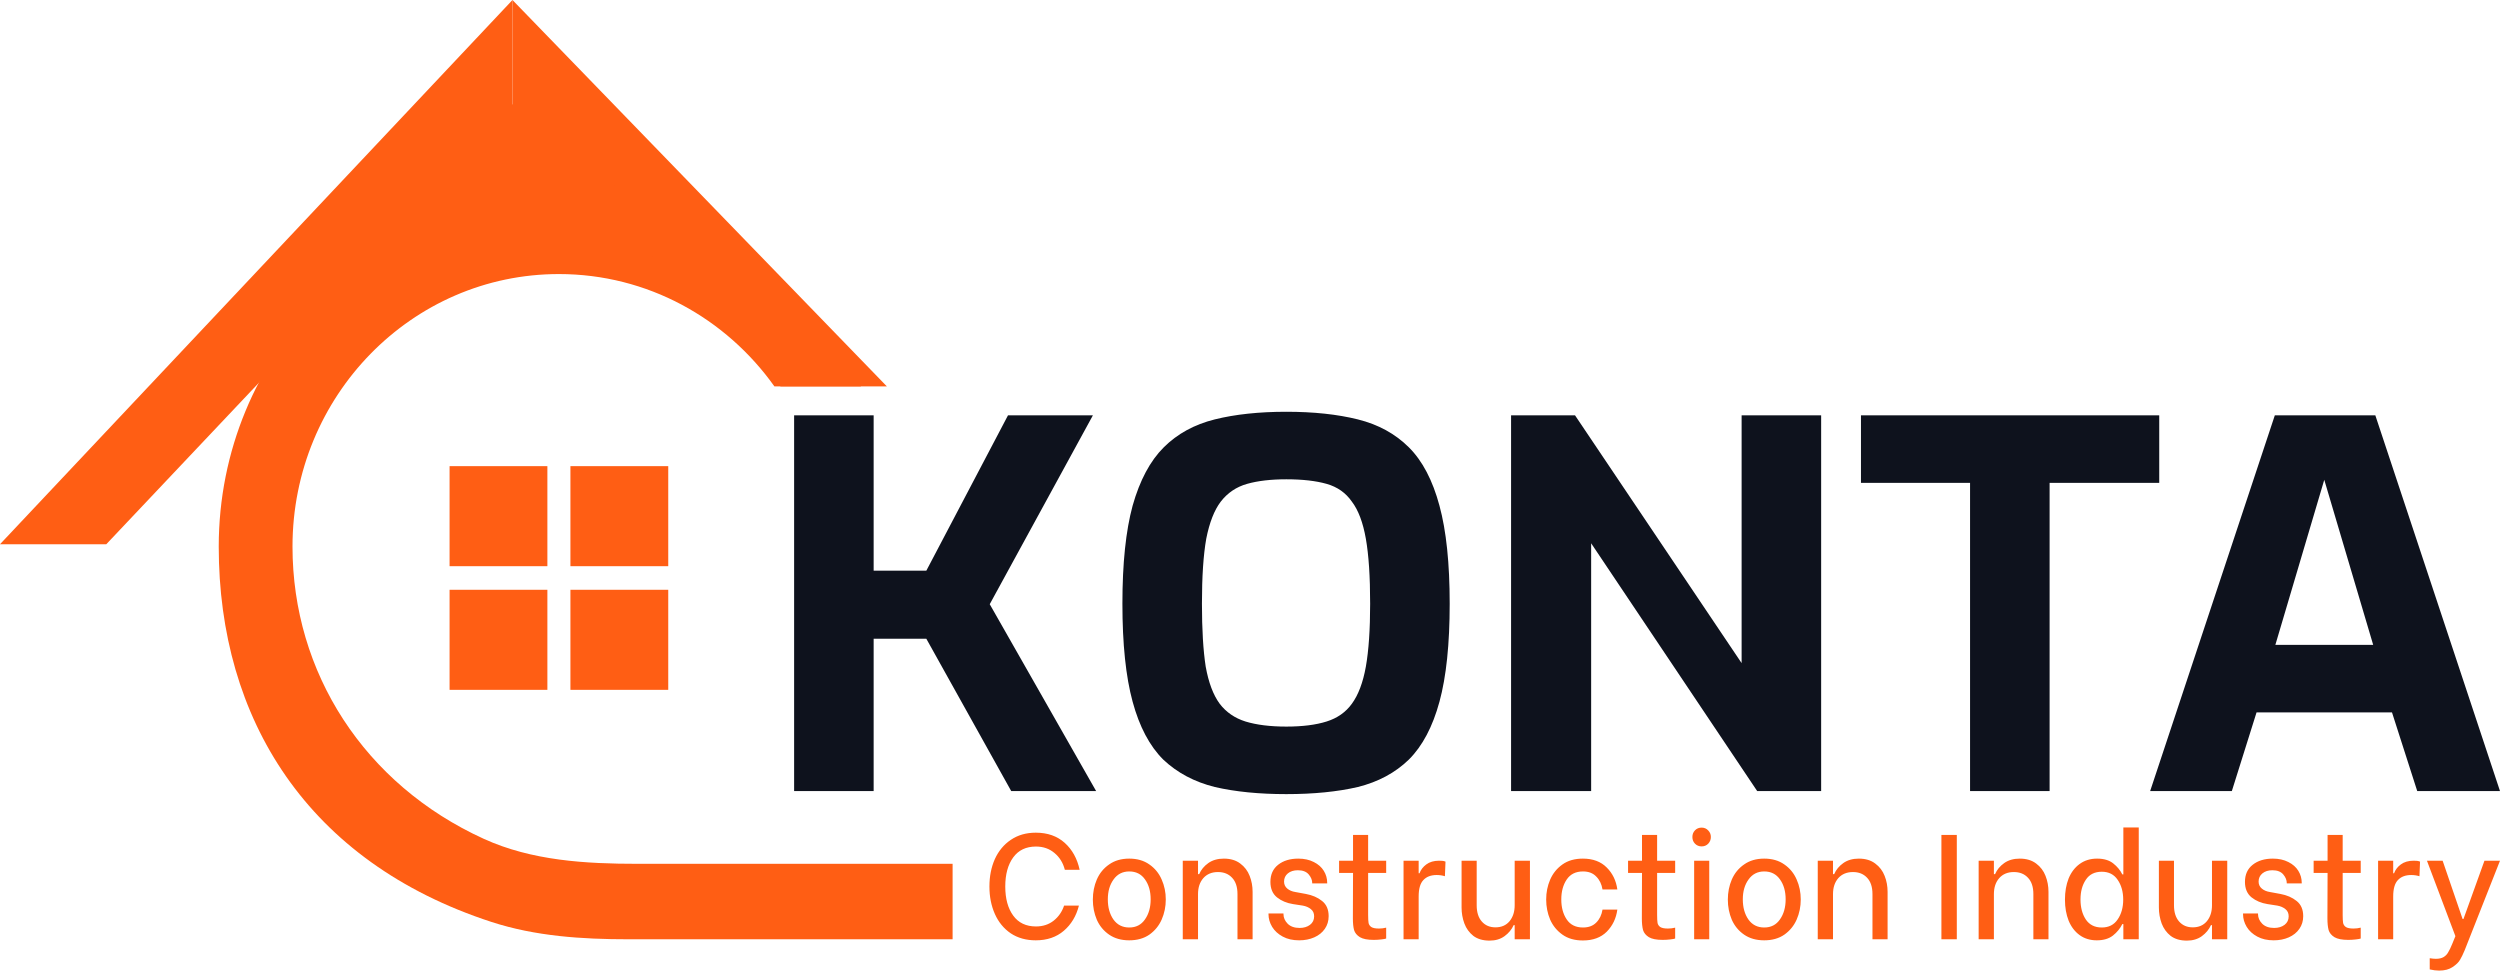
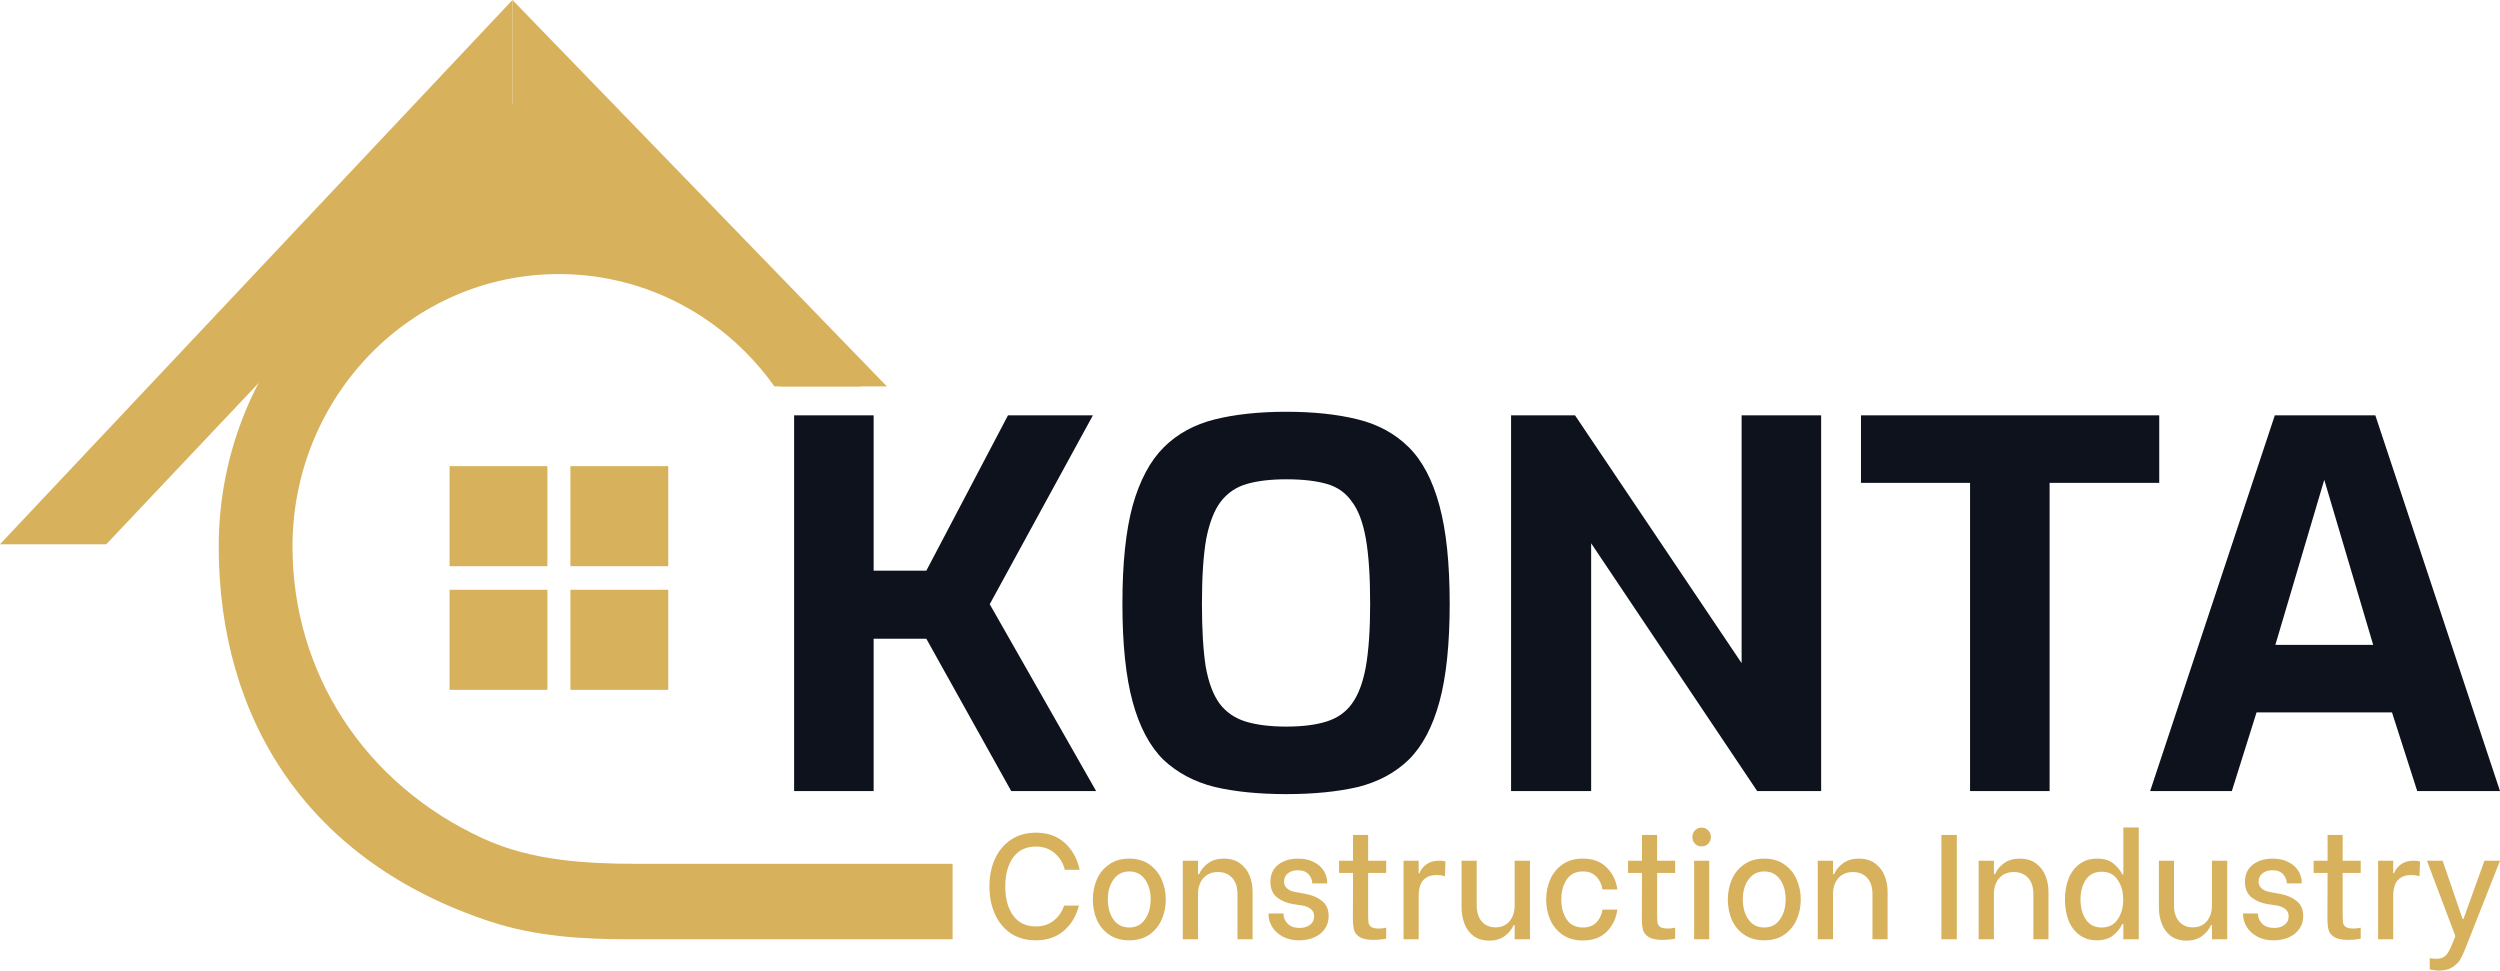
<svg xmlns="http://www.w3.org/2000/svg" width="170" height="66" viewBox="0 0 170 66" fill="none">
-   <path d="M43.39 58.74C39.811 58.74 36.162 58.529 32.896 57.04C24.775 53.337 19.89 45.732 19.89 37.167C19.89 26.931 28.001 18.636 38.006 18.636C44.03 18.636 49.366 21.646 52.659 26.274H58.544C54.691 18.687 46.941 13.505 38.006 13.505C25.231 13.505 14.874 24.099 14.874 37.167C14.874 48.884 20.905 58.612 33.416 62.691C36.414 63.668 39.59 63.871 42.739 63.871H64.777V58.74H43.39Z" fill="#FF5E14" />
-   <path d="M37.222 38.501H30.571V31.698H37.222V38.501Z" fill="#FF5E14" />
-   <path d="M45.441 38.501H38.789V31.698H45.441V38.501Z" fill="#FF5E14" />
-   <path d="M37.222 46.909H30.571V40.105H37.222V46.909Z" fill="#FF5E14" />
-   <path d="M45.441 46.909H38.789V40.105H45.441V46.909Z" fill="#FF5E14" />
-   <path d="M0 37.008L34.848 0V7.783L7.228 37.008H0Z" fill="#FF5E14" />
-   <path d="M60.306 26.274L34.848 0V7.783L53.078 26.274H60.306Z" fill="#FF5E14" />
-   <path d="M30.857 7.097H37.841L41.831 12.673V18.249H25.869V12.673L30.857 7.097Z" fill="#FF5E14" />
+   <path d="M43.39 58.74C39.811 58.74 36.162 58.529 32.896 57.04C24.775 53.337 19.89 45.732 19.89 37.167C19.89 26.931 28.001 18.636 38.006 18.636C44.03 18.636 49.366 21.646 52.659 26.274H58.544C54.691 18.687 46.941 13.505 38.006 13.505C25.231 13.505 14.874 24.099 14.874 37.167C14.874 48.884 20.905 58.612 33.416 62.691C36.414 63.668 39.59 63.871 42.739 63.871H64.777V58.74H43.39Z" fill="#D7B15B" />
+   <path d="M37.222 38.501H30.571V31.698H37.222V38.501Z" fill="#D7B15B" />
+   <path d="M45.441 38.501H38.789V31.698H45.441V38.501Z" fill="#D7B15B" />
+   <path d="M37.222 46.909H30.571V40.105H37.222V46.909Z" fill="#D7B15B" />
+   <path d="M45.441 46.909H38.789V40.105H45.441V46.909Z" fill="#D7B15B" />
+   <path d="M0 37.008L34.848 0V7.783L7.228 37.008H0Z" fill="#D7B15B" />
+   <path d="M60.306 26.274L34.848 0V7.783L53.078 26.274H60.306Z" fill="#D7B15B" />
+   <path d="M30.857 7.097H37.841L41.831 12.673V18.249H25.869V12.673L30.857 7.097Z" fill="#D7B15B" />
  <path d="M54 53.793V28.242H59.408V38.807H62.99L68.544 28.242H74.318L67.302 41.086L74.537 53.793H68.763L62.99 43.434H59.408V53.793H54ZM87.469 54C85.618 54 83.998 53.839 82.609 53.517C81.221 53.171 80.051 52.55 79.101 51.652C78.175 50.731 77.481 49.419 77.018 47.716C76.555 46.012 76.324 43.791 76.324 41.052C76.324 38.312 76.555 36.091 77.018 34.388C77.505 32.661 78.212 31.338 79.138 30.417C80.063 29.496 81.221 28.863 82.609 28.518C83.998 28.173 85.618 28 87.469 28C89.321 28 90.941 28.173 92.33 28.518C93.718 28.863 94.876 29.496 95.801 30.417C96.727 31.338 97.421 32.661 97.884 34.388C98.347 36.091 98.579 38.312 98.579 41.052C98.579 43.791 98.347 46.012 97.884 47.716C97.421 49.419 96.727 50.731 95.801 51.652C94.876 52.55 93.718 53.171 92.33 53.517C90.941 53.839 89.321 54 87.469 54ZM87.469 49.408C88.566 49.408 89.479 49.293 90.21 49.062C90.941 48.832 91.514 48.429 91.928 47.854C92.366 47.255 92.683 46.415 92.878 45.333C93.073 44.228 93.17 42.801 93.17 41.052C93.17 39.21 93.073 37.737 92.878 36.632C92.683 35.527 92.366 34.687 91.928 34.112C91.514 33.513 90.941 33.11 90.21 32.903C89.479 32.696 88.566 32.592 87.469 32.592C86.422 32.592 85.533 32.696 84.802 32.903C84.071 33.11 83.474 33.513 83.011 34.112C82.573 34.687 82.244 35.527 82.025 36.632C81.83 37.737 81.732 39.21 81.732 41.052C81.732 42.801 81.817 44.228 81.988 45.333C82.183 46.415 82.499 47.255 82.938 47.854C83.377 48.429 83.961 48.832 84.692 49.062C85.447 49.293 86.373 49.408 87.469 49.408ZM102.753 53.793V28.242H107.101L118.43 45.092V28.242H123.838V53.793H119.489L108.198 36.943V53.793H102.753ZM133.964 53.793V32.834H126.546V28.242H146.828V32.834H139.373V53.793H133.964ZM146.21 53.793L154.688 28.242H161.522L170 53.793H164.372L162.655 48.441H153.446L151.765 53.793H146.21ZM154.725 43.849H161.376L158.05 32.627L154.725 43.849Z" fill="#0E121D" />
-   <path d="M70.433 63.942C69.775 63.942 69.206 63.783 68.728 63.465C68.255 63.141 67.896 62.702 67.65 62.148C67.404 61.593 67.281 60.971 67.281 60.282C67.281 59.593 67.404 58.971 67.65 58.417C67.903 57.862 68.265 57.426 68.737 57.109C69.216 56.784 69.782 56.622 70.433 56.622C71.232 56.622 71.887 56.852 72.399 57.312C72.911 57.771 73.25 58.383 73.416 59.147H72.409C72.289 58.673 72.053 58.292 71.701 58.001C71.355 57.71 70.936 57.565 70.444 57.565C69.772 57.565 69.256 57.812 68.897 58.305C68.538 58.798 68.358 59.458 68.358 60.282C68.358 61.107 68.538 61.766 68.897 62.259C69.256 62.752 69.772 62.999 70.444 62.999C70.916 62.999 71.318 62.867 71.651 62.604C71.983 62.34 72.219 61.999 72.359 61.58H73.367C73.187 62.289 72.844 62.861 72.339 63.293C71.834 63.726 71.198 63.942 70.433 63.942ZM76.789 63.942C76.25 63.942 75.794 63.813 75.422 63.557C75.049 63.3 74.77 62.962 74.584 62.543C74.404 62.117 74.314 61.661 74.314 61.174C74.314 60.681 74.404 60.225 74.584 59.806C74.77 59.38 75.049 59.038 75.422 58.782C75.794 58.518 76.25 58.386 76.789 58.386C77.327 58.386 77.783 58.518 78.155 58.782C78.528 59.038 78.807 59.38 78.993 59.806C79.18 60.225 79.273 60.678 79.273 61.164C79.273 61.651 79.18 62.107 78.993 62.533C78.807 62.952 78.528 63.293 78.155 63.557C77.783 63.813 77.327 63.942 76.789 63.942ZM76.789 63.07C77.248 63.07 77.603 62.888 77.856 62.523C78.115 62.158 78.245 61.701 78.245 61.154C78.245 60.606 78.115 60.154 77.856 59.795C77.603 59.437 77.248 59.258 76.789 59.258C76.336 59.258 75.981 59.441 75.721 59.806C75.462 60.164 75.332 60.613 75.332 61.154C75.332 61.701 75.458 62.158 75.711 62.523C75.971 62.888 76.33 63.07 76.789 63.07ZM80.428 58.528H81.465V59.441H81.545C81.672 59.143 81.878 58.893 82.164 58.69C82.45 58.488 82.802 58.386 83.221 58.386C83.674 58.386 84.046 58.498 84.339 58.721C84.631 58.937 84.844 59.218 84.977 59.562C85.11 59.9 85.177 60.262 85.177 60.647V63.871H84.149V60.799C84.149 60.312 84.026 59.941 83.78 59.684C83.54 59.427 83.221 59.299 82.822 59.299C82.403 59.299 82.071 59.437 81.825 59.714C81.585 59.991 81.465 60.353 81.465 60.799V63.871H80.428V58.528ZM88.343 63.942C87.911 63.942 87.538 63.858 87.226 63.688C86.913 63.52 86.674 63.3 86.507 63.029C86.341 62.752 86.258 62.465 86.258 62.168V62.117H87.276V62.158C87.276 62.401 87.372 62.621 87.565 62.817C87.758 63.006 88.027 63.1 88.373 63.1C88.659 63.1 88.895 63.029 89.081 62.888C89.268 62.746 89.361 62.553 89.361 62.31C89.361 62.1 89.288 61.938 89.141 61.823C88.995 61.701 88.809 61.62 88.583 61.58L87.924 61.478C87.499 61.411 87.136 61.259 86.837 61.022C86.537 60.779 86.388 60.427 86.388 59.968C86.388 59.468 86.564 59.079 86.916 58.802C87.269 58.525 87.725 58.386 88.283 58.386C88.689 58.386 89.041 58.464 89.341 58.619C89.64 58.768 89.866 58.968 90.019 59.218C90.172 59.468 90.249 59.738 90.249 60.029V60.069H89.231V60.049C89.231 59.846 89.151 59.65 88.992 59.461C88.832 59.272 88.586 59.177 88.253 59.177C87.974 59.177 87.748 59.248 87.575 59.39C87.402 59.532 87.316 59.718 87.316 59.947C87.316 60.144 87.389 60.302 87.535 60.424C87.681 60.546 87.864 60.623 88.084 60.657L88.802 60.789C89.241 60.87 89.607 61.029 89.9 61.266C90.199 61.502 90.348 61.847 90.348 62.3C90.348 62.624 90.262 62.911 90.089 63.161C89.916 63.411 89.677 63.604 89.371 63.739C89.065 63.874 88.722 63.942 88.343 63.942ZM93.033 59.359V62.218C93.033 62.469 93.043 62.651 93.063 62.766C93.09 62.881 93.153 62.972 93.253 63.04C93.359 63.107 93.532 63.141 93.772 63.141C93.938 63.141 94.101 63.121 94.26 63.08V63.82C94.214 63.841 94.104 63.861 93.931 63.881C93.758 63.901 93.585 63.912 93.412 63.912C92.993 63.912 92.681 63.851 92.475 63.729C92.268 63.601 92.135 63.438 92.076 63.242C92.022 63.04 91.996 62.776 91.996 62.452L92.006 59.359H91.058V58.528H92.006V56.774H93.033V58.528H94.26V59.359H93.033ZM95.441 58.528H96.469V59.38H96.528C96.615 59.143 96.768 58.944 96.987 58.782C97.213 58.613 97.503 58.528 97.855 58.528C97.948 58.528 98.028 58.532 98.095 58.538C98.161 58.545 98.228 58.562 98.294 58.589L98.254 59.583C98.075 59.529 97.889 59.501 97.696 59.501C97.303 59.501 97.001 59.616 96.788 59.846C96.575 60.069 96.469 60.441 96.469 60.961V63.871H95.441V58.528ZM104.036 63.871H102.998V62.908H102.929C102.796 63.205 102.589 63.455 102.31 63.658C102.031 63.861 101.692 63.962 101.293 63.962C100.841 63.962 100.471 63.854 100.185 63.638C99.906 63.415 99.703 63.134 99.577 62.796C99.45 62.452 99.387 62.09 99.387 61.712V58.528H100.415V61.559C100.415 62.033 100.531 62.401 100.764 62.665C100.996 62.928 101.305 63.06 101.692 63.06C102.098 63.06 102.417 62.921 102.649 62.644C102.882 62.36 102.998 61.999 102.998 61.559V58.528H104.036V63.871ZM107.635 63.952C107.082 63.952 106.62 63.82 106.248 63.557C105.875 63.293 105.595 62.952 105.41 62.533C105.23 62.107 105.14 61.651 105.14 61.164C105.14 60.684 105.23 60.235 105.41 59.816C105.595 59.39 105.875 59.045 106.248 58.782C106.62 58.518 107.082 58.386 107.635 58.386C108.319 58.386 108.862 58.589 109.261 58.995C109.66 59.393 109.899 59.89 109.979 60.485H108.971C108.911 60.12 108.768 59.826 108.542 59.603C108.323 59.373 108.024 59.258 107.644 59.258C107.152 59.258 106.783 59.441 106.537 59.806C106.291 60.171 106.168 60.623 106.168 61.164C106.168 61.705 106.291 62.158 106.537 62.523C106.783 62.888 107.152 63.07 107.644 63.07C108.024 63.07 108.323 62.959 108.542 62.736C108.768 62.513 108.911 62.218 108.971 61.853H109.979C109.899 62.448 109.66 62.948 109.261 63.354C108.862 63.753 108.319 63.952 107.635 63.952ZM112.684 59.359V62.218C112.684 62.469 112.694 62.651 112.714 62.766C112.74 62.881 112.803 62.972 112.903 63.04C113.01 63.107 113.182 63.141 113.422 63.141C113.588 63.141 113.751 63.121 113.911 63.08V63.82C113.865 63.841 113.755 63.861 113.581 63.881C113.409 63.901 113.236 63.912 113.063 63.912C112.644 63.912 112.331 63.851 112.125 63.729C111.919 63.601 111.786 63.438 111.726 63.242C111.673 63.04 111.646 62.776 111.646 62.452L111.656 59.359H110.708V58.528H111.656V56.774H112.684V58.528H113.911V59.359H112.684ZM115.202 58.528H116.229V63.871H115.202V58.528ZM115.71 57.555C115.531 57.555 115.381 57.494 115.261 57.372C115.142 57.251 115.082 57.099 115.082 56.916C115.082 56.734 115.142 56.582 115.261 56.46C115.381 56.338 115.531 56.278 115.71 56.278C115.89 56.278 116.04 56.342 116.159 56.47C116.279 56.592 116.339 56.74 116.339 56.916C116.339 57.092 116.279 57.244 116.159 57.372C116.04 57.494 115.89 57.555 115.71 57.555ZM119.967 63.942C119.429 63.942 118.974 63.813 118.601 63.557C118.228 63.3 117.949 62.962 117.763 62.543C117.583 62.117 117.493 61.661 117.493 61.174C117.493 60.681 117.583 60.225 117.763 59.806C117.949 59.38 118.228 59.038 118.601 58.782C118.974 58.518 119.429 58.386 119.967 58.386C120.506 58.386 120.962 58.518 121.334 58.782C121.707 59.038 121.987 59.38 122.172 59.806C122.359 60.225 122.451 60.678 122.451 61.164C122.451 61.651 122.359 62.107 122.172 62.533C121.987 62.952 121.707 63.293 121.334 63.557C120.962 63.813 120.506 63.942 119.967 63.942ZM119.967 63.07C120.426 63.07 120.782 62.888 121.035 62.523C121.294 62.158 121.424 61.701 121.424 61.154C121.424 60.606 121.294 60.154 121.035 59.795C120.782 59.437 120.426 59.258 119.967 59.258C119.515 59.258 119.159 59.441 118.9 59.806C118.64 60.164 118.511 60.613 118.511 61.154C118.511 61.701 118.637 62.158 118.89 62.523C119.149 62.888 119.508 63.07 119.967 63.07ZM123.607 58.528H124.644V59.441H124.724C124.851 59.143 125.057 58.893 125.343 58.69C125.629 58.488 125.981 58.386 126.4 58.386C126.853 58.386 127.225 58.498 127.517 58.721C127.811 58.937 128.023 59.218 128.156 59.562C128.29 59.9 128.356 60.262 128.356 60.647V63.871H127.328V60.799C127.328 60.312 127.205 59.941 126.959 59.684C126.719 59.427 126.4 59.299 126.001 59.299C125.582 59.299 125.25 59.437 125.003 59.714C124.764 59.991 124.644 60.353 124.644 60.799V63.871H123.607V58.528ZM132.016 56.774H133.063V63.871H132.016V56.774ZM134.548 58.528H135.585V59.441H135.665C135.792 59.143 135.997 58.893 136.284 58.69C136.57 58.488 136.922 58.386 137.341 58.386C137.793 58.386 138.166 58.498 138.459 58.721C138.751 58.937 138.964 59.218 139.097 59.562C139.23 59.9 139.297 60.262 139.297 60.647V63.871H138.269V60.799C138.269 60.312 138.146 59.941 137.9 59.684C137.661 59.427 137.341 59.299 136.942 59.299C136.523 59.299 136.191 59.437 135.945 59.714C135.705 59.991 135.585 60.353 135.585 60.799V63.871H134.548V58.528ZM142.582 63.942C142.13 63.942 141.741 63.824 141.415 63.587C141.089 63.351 140.84 63.023 140.666 62.604C140.501 62.185 140.417 61.708 140.417 61.174C140.417 60.634 140.501 60.154 140.666 59.735C140.84 59.316 141.089 58.988 141.415 58.751C141.748 58.508 142.143 58.386 142.602 58.386C143.061 58.386 143.427 58.494 143.699 58.711C143.973 58.927 144.178 59.177 144.318 59.461H144.388V56.267H145.435V63.871H144.388V62.837H144.318C144.172 63.134 143.959 63.395 143.679 63.618C143.4 63.834 143.035 63.942 142.582 63.942ZM142.921 63.07C143.394 63.07 143.753 62.888 143.999 62.523C144.252 62.158 144.378 61.708 144.378 61.174C144.378 60.64 144.252 60.191 143.999 59.826C143.753 59.461 143.394 59.278 142.921 59.278C142.436 59.278 142.073 59.461 141.834 59.826C141.594 60.184 141.474 60.63 141.474 61.164C141.474 61.705 141.594 62.158 141.834 62.523C142.08 62.888 142.442 63.07 142.921 63.07ZM151.453 63.871H150.415V62.908H150.345C150.213 63.205 150.006 63.455 149.727 63.658C149.448 63.861 149.108 63.962 148.709 63.962C148.257 63.962 147.888 63.854 147.602 63.638C147.323 63.415 147.12 63.134 146.993 62.796C146.868 62.452 146.804 62.09 146.804 61.712V58.528H147.831V61.559C147.831 62.033 147.948 62.401 148.181 62.665C148.414 62.928 148.723 63.06 149.108 63.06C149.514 63.06 149.834 62.921 150.066 62.644C150.3 62.36 150.415 61.999 150.415 61.559V58.528H151.453V63.871ZM154.612 63.942C154.179 63.942 153.807 63.858 153.495 63.688C153.182 63.52 152.942 63.3 152.777 63.029C152.61 62.752 152.527 62.465 152.527 62.168V62.117H153.545V62.158C153.545 62.401 153.641 62.621 153.834 62.817C154.027 63.006 154.296 63.1 154.642 63.1C154.928 63.1 155.164 63.029 155.351 62.888C155.536 62.746 155.63 62.553 155.63 62.31C155.63 62.1 155.556 61.938 155.411 61.823C155.264 61.701 155.077 61.62 154.852 61.58L154.193 61.478C153.767 61.411 153.405 61.259 153.106 61.022C152.807 60.779 152.657 60.427 152.657 59.968C152.657 59.468 152.833 59.079 153.186 58.802C153.538 58.525 153.994 58.386 154.553 58.386C154.958 58.386 155.311 58.464 155.61 58.619C155.909 58.768 156.135 58.968 156.288 59.218C156.441 59.468 156.518 59.738 156.518 60.029V60.069H155.5V60.049C155.5 59.846 155.421 59.65 155.261 59.461C155.101 59.272 154.855 59.177 154.523 59.177C154.243 59.177 154.017 59.248 153.844 59.39C153.671 59.532 153.585 59.718 153.585 59.947C153.585 60.144 153.658 60.302 153.804 60.424C153.95 60.546 154.134 60.623 154.353 60.657L155.071 60.789C155.51 60.87 155.875 61.029 156.169 61.266C156.468 61.502 156.618 61.847 156.618 62.3C156.618 62.624 156.531 62.911 156.358 63.161C156.185 63.411 155.945 63.604 155.64 63.739C155.334 63.874 154.992 63.942 154.612 63.942ZM159.302 59.359V62.218C159.302 62.469 159.312 62.651 159.332 62.766C159.359 62.881 159.422 62.972 159.522 63.04C159.629 63.107 159.801 63.141 160.041 63.141C160.207 63.141 160.37 63.121 160.529 63.08V63.82C160.483 63.841 160.373 63.861 160.2 63.881C160.028 63.901 159.854 63.912 159.681 63.912C159.262 63.912 158.95 63.851 158.744 63.729C158.537 63.601 158.404 63.438 158.345 63.242C158.292 63.04 158.265 62.776 158.265 62.452L158.275 59.359H157.327V58.528H158.275V56.774H159.302V58.528H160.529V59.359H159.302ZM161.71 58.528H162.737V59.38H162.797C162.884 59.143 163.036 58.944 163.256 58.782C163.482 58.613 163.772 58.528 164.124 58.528C164.218 58.528 164.298 58.532 164.363 58.538C164.43 58.545 164.497 58.562 164.563 58.589L164.523 59.583C164.343 59.529 164.158 59.501 163.964 59.501C163.572 59.501 163.27 59.616 163.056 59.846C162.844 60.069 162.737 60.441 162.737 60.961V63.871H161.71V58.528ZM167.596 64.621C167.49 64.878 167.386 65.091 167.286 65.26C167.187 65.436 167.017 65.601 166.778 65.757C166.545 65.919 166.239 66 165.86 66C165.66 66 165.448 65.973 165.221 65.919V65.159C165.381 65.186 165.521 65.199 165.64 65.199C165.86 65.199 166.036 65.159 166.169 65.078C166.303 64.996 166.406 64.888 166.478 64.753C166.558 64.625 166.648 64.439 166.748 64.195L166.967 63.658L165.032 58.528H166.099L167.456 62.492H167.516L168.943 58.528H170L167.596 64.621Z" fill="#FF5E14" />
+   <path d="M70.433 63.942C69.775 63.942 69.206 63.783 68.728 63.465C68.255 63.141 67.896 62.702 67.65 62.148C67.404 61.593 67.281 60.971 67.281 60.282C67.281 59.593 67.404 58.971 67.65 58.417C67.903 57.862 68.265 57.426 68.737 57.109C69.216 56.784 69.782 56.622 70.433 56.622C71.232 56.622 71.887 56.852 72.399 57.312C72.911 57.771 73.25 58.383 73.416 59.147H72.409C72.289 58.673 72.053 58.292 71.701 58.001C71.355 57.71 70.936 57.565 70.444 57.565C69.772 57.565 69.256 57.812 68.897 58.305C68.538 58.798 68.358 59.458 68.358 60.282C68.358 61.107 68.538 61.766 68.897 62.259C69.256 62.752 69.772 62.999 70.444 62.999C70.916 62.999 71.318 62.867 71.651 62.604C71.983 62.34 72.219 61.999 72.359 61.58H73.367C73.187 62.289 72.844 62.861 72.339 63.293C71.834 63.726 71.198 63.942 70.433 63.942ZM76.789 63.942C76.25 63.942 75.794 63.813 75.422 63.557C75.049 63.3 74.77 62.962 74.584 62.543C74.404 62.117 74.314 61.661 74.314 61.174C74.314 60.681 74.404 60.225 74.584 59.806C74.77 59.38 75.049 59.038 75.422 58.782C75.794 58.518 76.25 58.386 76.789 58.386C77.327 58.386 77.783 58.518 78.155 58.782C78.528 59.038 78.807 59.38 78.993 59.806C79.18 60.225 79.273 60.678 79.273 61.164C79.273 61.651 79.18 62.107 78.993 62.533C78.807 62.952 78.528 63.293 78.155 63.557C77.783 63.813 77.327 63.942 76.789 63.942ZM76.789 63.07C77.248 63.07 77.603 62.888 77.856 62.523C78.115 62.158 78.245 61.701 78.245 61.154C78.245 60.606 78.115 60.154 77.856 59.795C77.603 59.437 77.248 59.258 76.789 59.258C76.336 59.258 75.981 59.441 75.721 59.806C75.462 60.164 75.332 60.613 75.332 61.154C75.332 61.701 75.458 62.158 75.711 62.523C75.971 62.888 76.33 63.07 76.789 63.07ZM80.428 58.528H81.465V59.441H81.545C81.672 59.143 81.878 58.893 82.164 58.69C82.45 58.488 82.802 58.386 83.221 58.386C83.674 58.386 84.046 58.498 84.339 58.721C84.631 58.937 84.844 59.218 84.977 59.562C85.11 59.9 85.177 60.262 85.177 60.647V63.871H84.149V60.799C84.149 60.312 84.026 59.941 83.78 59.684C83.54 59.427 83.221 59.299 82.822 59.299C82.403 59.299 82.071 59.437 81.825 59.714C81.585 59.991 81.465 60.353 81.465 60.799V63.871H80.428V58.528ZM88.343 63.942C87.911 63.942 87.538 63.858 87.226 63.688C86.913 63.52 86.674 63.3 86.507 63.029C86.341 62.752 86.258 62.465 86.258 62.168V62.117H87.276V62.158C87.276 62.401 87.372 62.621 87.565 62.817C87.758 63.006 88.027 63.1 88.373 63.1C88.659 63.1 88.895 63.029 89.081 62.888C89.268 62.746 89.361 62.553 89.361 62.31C89.361 62.1 89.288 61.938 89.141 61.823C88.995 61.701 88.809 61.62 88.583 61.58L87.924 61.478C87.499 61.411 87.136 61.259 86.837 61.022C86.537 60.779 86.388 60.427 86.388 59.968C86.388 59.468 86.564 59.079 86.916 58.802C87.269 58.525 87.725 58.386 88.283 58.386C88.689 58.386 89.041 58.464 89.341 58.619C89.64 58.768 89.866 58.968 90.019 59.218C90.172 59.468 90.249 59.738 90.249 60.029V60.069H89.231V60.049C89.231 59.846 89.151 59.65 88.992 59.461C88.832 59.272 88.586 59.177 88.253 59.177C87.974 59.177 87.748 59.248 87.575 59.39C87.402 59.532 87.316 59.718 87.316 59.947C87.316 60.144 87.389 60.302 87.535 60.424C87.681 60.546 87.864 60.623 88.084 60.657L88.802 60.789C89.241 60.87 89.607 61.029 89.9 61.266C90.199 61.502 90.348 61.847 90.348 62.3C90.348 62.624 90.262 62.911 90.089 63.161C89.916 63.411 89.677 63.604 89.371 63.739C89.065 63.874 88.722 63.942 88.343 63.942ZM93.033 59.359V62.218C93.033 62.469 93.043 62.651 93.063 62.766C93.09 62.881 93.153 62.972 93.253 63.04C93.359 63.107 93.532 63.141 93.772 63.141C93.938 63.141 94.101 63.121 94.26 63.08V63.82C94.214 63.841 94.104 63.861 93.931 63.881C93.758 63.901 93.585 63.912 93.412 63.912C92.993 63.912 92.681 63.851 92.475 63.729C92.268 63.601 92.135 63.438 92.076 63.242C92.022 63.04 91.996 62.776 91.996 62.452L92.006 59.359H91.058V58.528H92.006V56.774H93.033V58.528H94.26V59.359H93.033ZM95.441 58.528H96.469V59.38H96.528C96.615 59.143 96.768 58.944 96.987 58.782C97.213 58.613 97.503 58.528 97.855 58.528C97.948 58.528 98.028 58.532 98.095 58.538C98.161 58.545 98.228 58.562 98.294 58.589L98.254 59.583C98.075 59.529 97.889 59.501 97.696 59.501C97.303 59.501 97.001 59.616 96.788 59.846C96.575 60.069 96.469 60.441 96.469 60.961V63.871H95.441V58.528ZM104.036 63.871H102.998V62.908H102.929C102.796 63.205 102.589 63.455 102.31 63.658C102.031 63.861 101.692 63.962 101.293 63.962C100.841 63.962 100.471 63.854 100.185 63.638C99.906 63.415 99.703 63.134 99.577 62.796C99.45 62.452 99.387 62.09 99.387 61.712V58.528H100.415V61.559C100.415 62.033 100.531 62.401 100.764 62.665C100.996 62.928 101.305 63.06 101.692 63.06C102.098 63.06 102.417 62.921 102.649 62.644C102.882 62.36 102.998 61.999 102.998 61.559V58.528H104.036V63.871ZM107.635 63.952C107.082 63.952 106.62 63.82 106.248 63.557C105.875 63.293 105.595 62.952 105.41 62.533C105.23 62.107 105.14 61.651 105.14 61.164C105.14 60.684 105.23 60.235 105.41 59.816C105.595 59.39 105.875 59.045 106.248 58.782C106.62 58.518 107.082 58.386 107.635 58.386C108.319 58.386 108.862 58.589 109.261 58.995C109.66 59.393 109.899 59.89 109.979 60.485H108.971C108.911 60.12 108.768 59.826 108.542 59.603C108.323 59.373 108.024 59.258 107.644 59.258C107.152 59.258 106.783 59.441 106.537 59.806C106.291 60.171 106.168 60.623 106.168 61.164C106.168 61.705 106.291 62.158 106.537 62.523C106.783 62.888 107.152 63.07 107.644 63.07C108.024 63.07 108.323 62.959 108.542 62.736C108.768 62.513 108.911 62.218 108.971 61.853H109.979C109.899 62.448 109.66 62.948 109.261 63.354C108.862 63.753 108.319 63.952 107.635 63.952ZM112.684 59.359V62.218C112.684 62.469 112.694 62.651 112.714 62.766C112.74 62.881 112.803 62.972 112.903 63.04C113.01 63.107 113.182 63.141 113.422 63.141C113.588 63.141 113.751 63.121 113.911 63.08V63.82C113.865 63.841 113.755 63.861 113.581 63.881C113.409 63.901 113.236 63.912 113.063 63.912C112.644 63.912 112.331 63.851 112.125 63.729C111.919 63.601 111.786 63.438 111.726 63.242C111.673 63.04 111.646 62.776 111.646 62.452L111.656 59.359H110.708V58.528H111.656V56.774H112.684V58.528H113.911V59.359H112.684ZM115.202 58.528H116.229V63.871H115.202V58.528ZM115.71 57.555C115.531 57.555 115.381 57.494 115.261 57.372C115.142 57.251 115.082 57.099 115.082 56.916C115.082 56.734 115.142 56.582 115.261 56.46C115.381 56.338 115.531 56.278 115.71 56.278C115.89 56.278 116.04 56.342 116.159 56.47C116.279 56.592 116.339 56.74 116.339 56.916C116.339 57.092 116.279 57.244 116.159 57.372C116.04 57.494 115.89 57.555 115.71 57.555ZM119.967 63.942C119.429 63.942 118.974 63.813 118.601 63.557C118.228 63.3 117.949 62.962 117.763 62.543C117.583 62.117 117.493 61.661 117.493 61.174C117.493 60.681 117.583 60.225 117.763 59.806C117.949 59.38 118.228 59.038 118.601 58.782C118.974 58.518 119.429 58.386 119.967 58.386C120.506 58.386 120.962 58.518 121.334 58.782C121.707 59.038 121.987 59.38 122.172 59.806C122.359 60.225 122.451 60.678 122.451 61.164C122.451 61.651 122.359 62.107 122.172 62.533C121.987 62.952 121.707 63.293 121.334 63.557C120.962 63.813 120.506 63.942 119.967 63.942ZM119.967 63.07C120.426 63.07 120.782 62.888 121.035 62.523C121.294 62.158 121.424 61.701 121.424 61.154C121.424 60.606 121.294 60.154 121.035 59.795C120.782 59.437 120.426 59.258 119.967 59.258C119.515 59.258 119.159 59.441 118.9 59.806C118.64 60.164 118.511 60.613 118.511 61.154C118.511 61.701 118.637 62.158 118.89 62.523C119.149 62.888 119.508 63.07 119.967 63.07ZM123.607 58.528H124.644V59.441H124.724C124.851 59.143 125.057 58.893 125.343 58.69C125.629 58.488 125.981 58.386 126.4 58.386C126.853 58.386 127.225 58.498 127.517 58.721C127.811 58.937 128.023 59.218 128.156 59.562C128.29 59.9 128.356 60.262 128.356 60.647V63.871H127.328V60.799C127.328 60.312 127.205 59.941 126.959 59.684C126.719 59.427 126.4 59.299 126.001 59.299C125.582 59.299 125.25 59.437 125.003 59.714C124.764 59.991 124.644 60.353 124.644 60.799V63.871H123.607V58.528ZM132.016 56.774H133.063V63.871H132.016V56.774ZM134.548 58.528H135.585V59.441H135.665C135.792 59.143 135.997 58.893 136.284 58.69C136.57 58.488 136.922 58.386 137.341 58.386C137.793 58.386 138.166 58.498 138.459 58.721C138.751 58.937 138.964 59.218 139.097 59.562C139.23 59.9 139.297 60.262 139.297 60.647V63.871H138.269V60.799C138.269 60.312 138.146 59.941 137.9 59.684C137.661 59.427 137.341 59.299 136.942 59.299C136.523 59.299 136.191 59.437 135.945 59.714C135.705 59.991 135.585 60.353 135.585 60.799V63.871H134.548V58.528ZM142.582 63.942C142.13 63.942 141.741 63.824 141.415 63.587C141.089 63.351 140.84 63.023 140.666 62.604C140.501 62.185 140.417 61.708 140.417 61.174C140.417 60.634 140.501 60.154 140.666 59.735C140.84 59.316 141.089 58.988 141.415 58.751C141.748 58.508 142.143 58.386 142.602 58.386C143.061 58.386 143.427 58.494 143.699 58.711C143.973 58.927 144.178 59.177 144.318 59.461H144.388V56.267H145.435V63.871H144.388V62.837H144.318C144.172 63.134 143.959 63.395 143.679 63.618C143.4 63.834 143.035 63.942 142.582 63.942ZM142.921 63.07C143.394 63.07 143.753 62.888 143.999 62.523C144.252 62.158 144.378 61.708 144.378 61.174C144.378 60.64 144.252 60.191 143.999 59.826C143.753 59.461 143.394 59.278 142.921 59.278C142.436 59.278 142.073 59.461 141.834 59.826C141.594 60.184 141.474 60.63 141.474 61.164C141.474 61.705 141.594 62.158 141.834 62.523C142.08 62.888 142.442 63.07 142.921 63.07ZM151.453 63.871H150.415V62.908H150.345C150.213 63.205 150.006 63.455 149.727 63.658C149.448 63.861 149.108 63.962 148.709 63.962C148.257 63.962 147.888 63.854 147.602 63.638C147.323 63.415 147.12 63.134 146.993 62.796C146.868 62.452 146.804 62.09 146.804 61.712V58.528H147.831V61.559C147.831 62.033 147.948 62.401 148.181 62.665C148.414 62.928 148.723 63.06 149.108 63.06C149.514 63.06 149.834 62.921 150.066 62.644C150.3 62.36 150.415 61.999 150.415 61.559V58.528H151.453V63.871ZM154.612 63.942C154.179 63.942 153.807 63.858 153.495 63.688C153.182 63.52 152.942 63.3 152.777 63.029C152.61 62.752 152.527 62.465 152.527 62.168V62.117H153.545V62.158C153.545 62.401 153.641 62.621 153.834 62.817C154.027 63.006 154.296 63.1 154.642 63.1C154.928 63.1 155.164 63.029 155.351 62.888C155.536 62.746 155.63 62.553 155.63 62.31C155.63 62.1 155.556 61.938 155.411 61.823C155.264 61.701 155.077 61.62 154.852 61.58L154.193 61.478C153.767 61.411 153.405 61.259 153.106 61.022C152.807 60.779 152.657 60.427 152.657 59.968C152.657 59.468 152.833 59.079 153.186 58.802C153.538 58.525 153.994 58.386 154.553 58.386C154.958 58.386 155.311 58.464 155.61 58.619C155.909 58.768 156.135 58.968 156.288 59.218C156.441 59.468 156.518 59.738 156.518 60.029V60.069H155.5V60.049C155.5 59.846 155.421 59.65 155.261 59.461C155.101 59.272 154.855 59.177 154.523 59.177C154.243 59.177 154.017 59.248 153.844 59.39C153.671 59.532 153.585 59.718 153.585 59.947C153.585 60.144 153.658 60.302 153.804 60.424C153.95 60.546 154.134 60.623 154.353 60.657L155.071 60.789C155.51 60.87 155.875 61.029 156.169 61.266C156.468 61.502 156.618 61.847 156.618 62.3C156.618 62.624 156.531 62.911 156.358 63.161C156.185 63.411 155.945 63.604 155.64 63.739C155.334 63.874 154.992 63.942 154.612 63.942ZM159.302 59.359V62.218C159.302 62.469 159.312 62.651 159.332 62.766C159.359 62.881 159.422 62.972 159.522 63.04C159.629 63.107 159.801 63.141 160.041 63.141C160.207 63.141 160.37 63.121 160.529 63.08V63.82C160.483 63.841 160.373 63.861 160.2 63.881C160.028 63.901 159.854 63.912 159.681 63.912C159.262 63.912 158.95 63.851 158.744 63.729C158.537 63.601 158.404 63.438 158.345 63.242C158.292 63.04 158.265 62.776 158.265 62.452L158.275 59.359H157.327V58.528H158.275V56.774H159.302V58.528H160.529V59.359H159.302ZM161.71 58.528H162.737V59.38H162.797C162.884 59.143 163.036 58.944 163.256 58.782C163.482 58.613 163.772 58.528 164.124 58.528C164.218 58.528 164.298 58.532 164.363 58.538C164.43 58.545 164.497 58.562 164.563 58.589L164.523 59.583C164.343 59.529 164.158 59.501 163.964 59.501C163.572 59.501 163.27 59.616 163.056 59.846C162.844 60.069 162.737 60.441 162.737 60.961V63.871H161.71V58.528ZM167.596 64.621C167.49 64.878 167.386 65.091 167.286 65.26C167.187 65.436 167.017 65.601 166.778 65.757C166.545 65.919 166.239 66 165.86 66C165.66 66 165.448 65.973 165.221 65.919V65.159C165.381 65.186 165.521 65.199 165.64 65.199C165.86 65.199 166.036 65.159 166.169 65.078C166.303 64.996 166.406 64.888 166.478 64.753C166.558 64.625 166.648 64.439 166.748 64.195L166.967 63.658L165.032 58.528H166.099L167.456 62.492H167.516L168.943 58.528H170L167.596 64.621Z" fill="#D7B15B" />
</svg>
